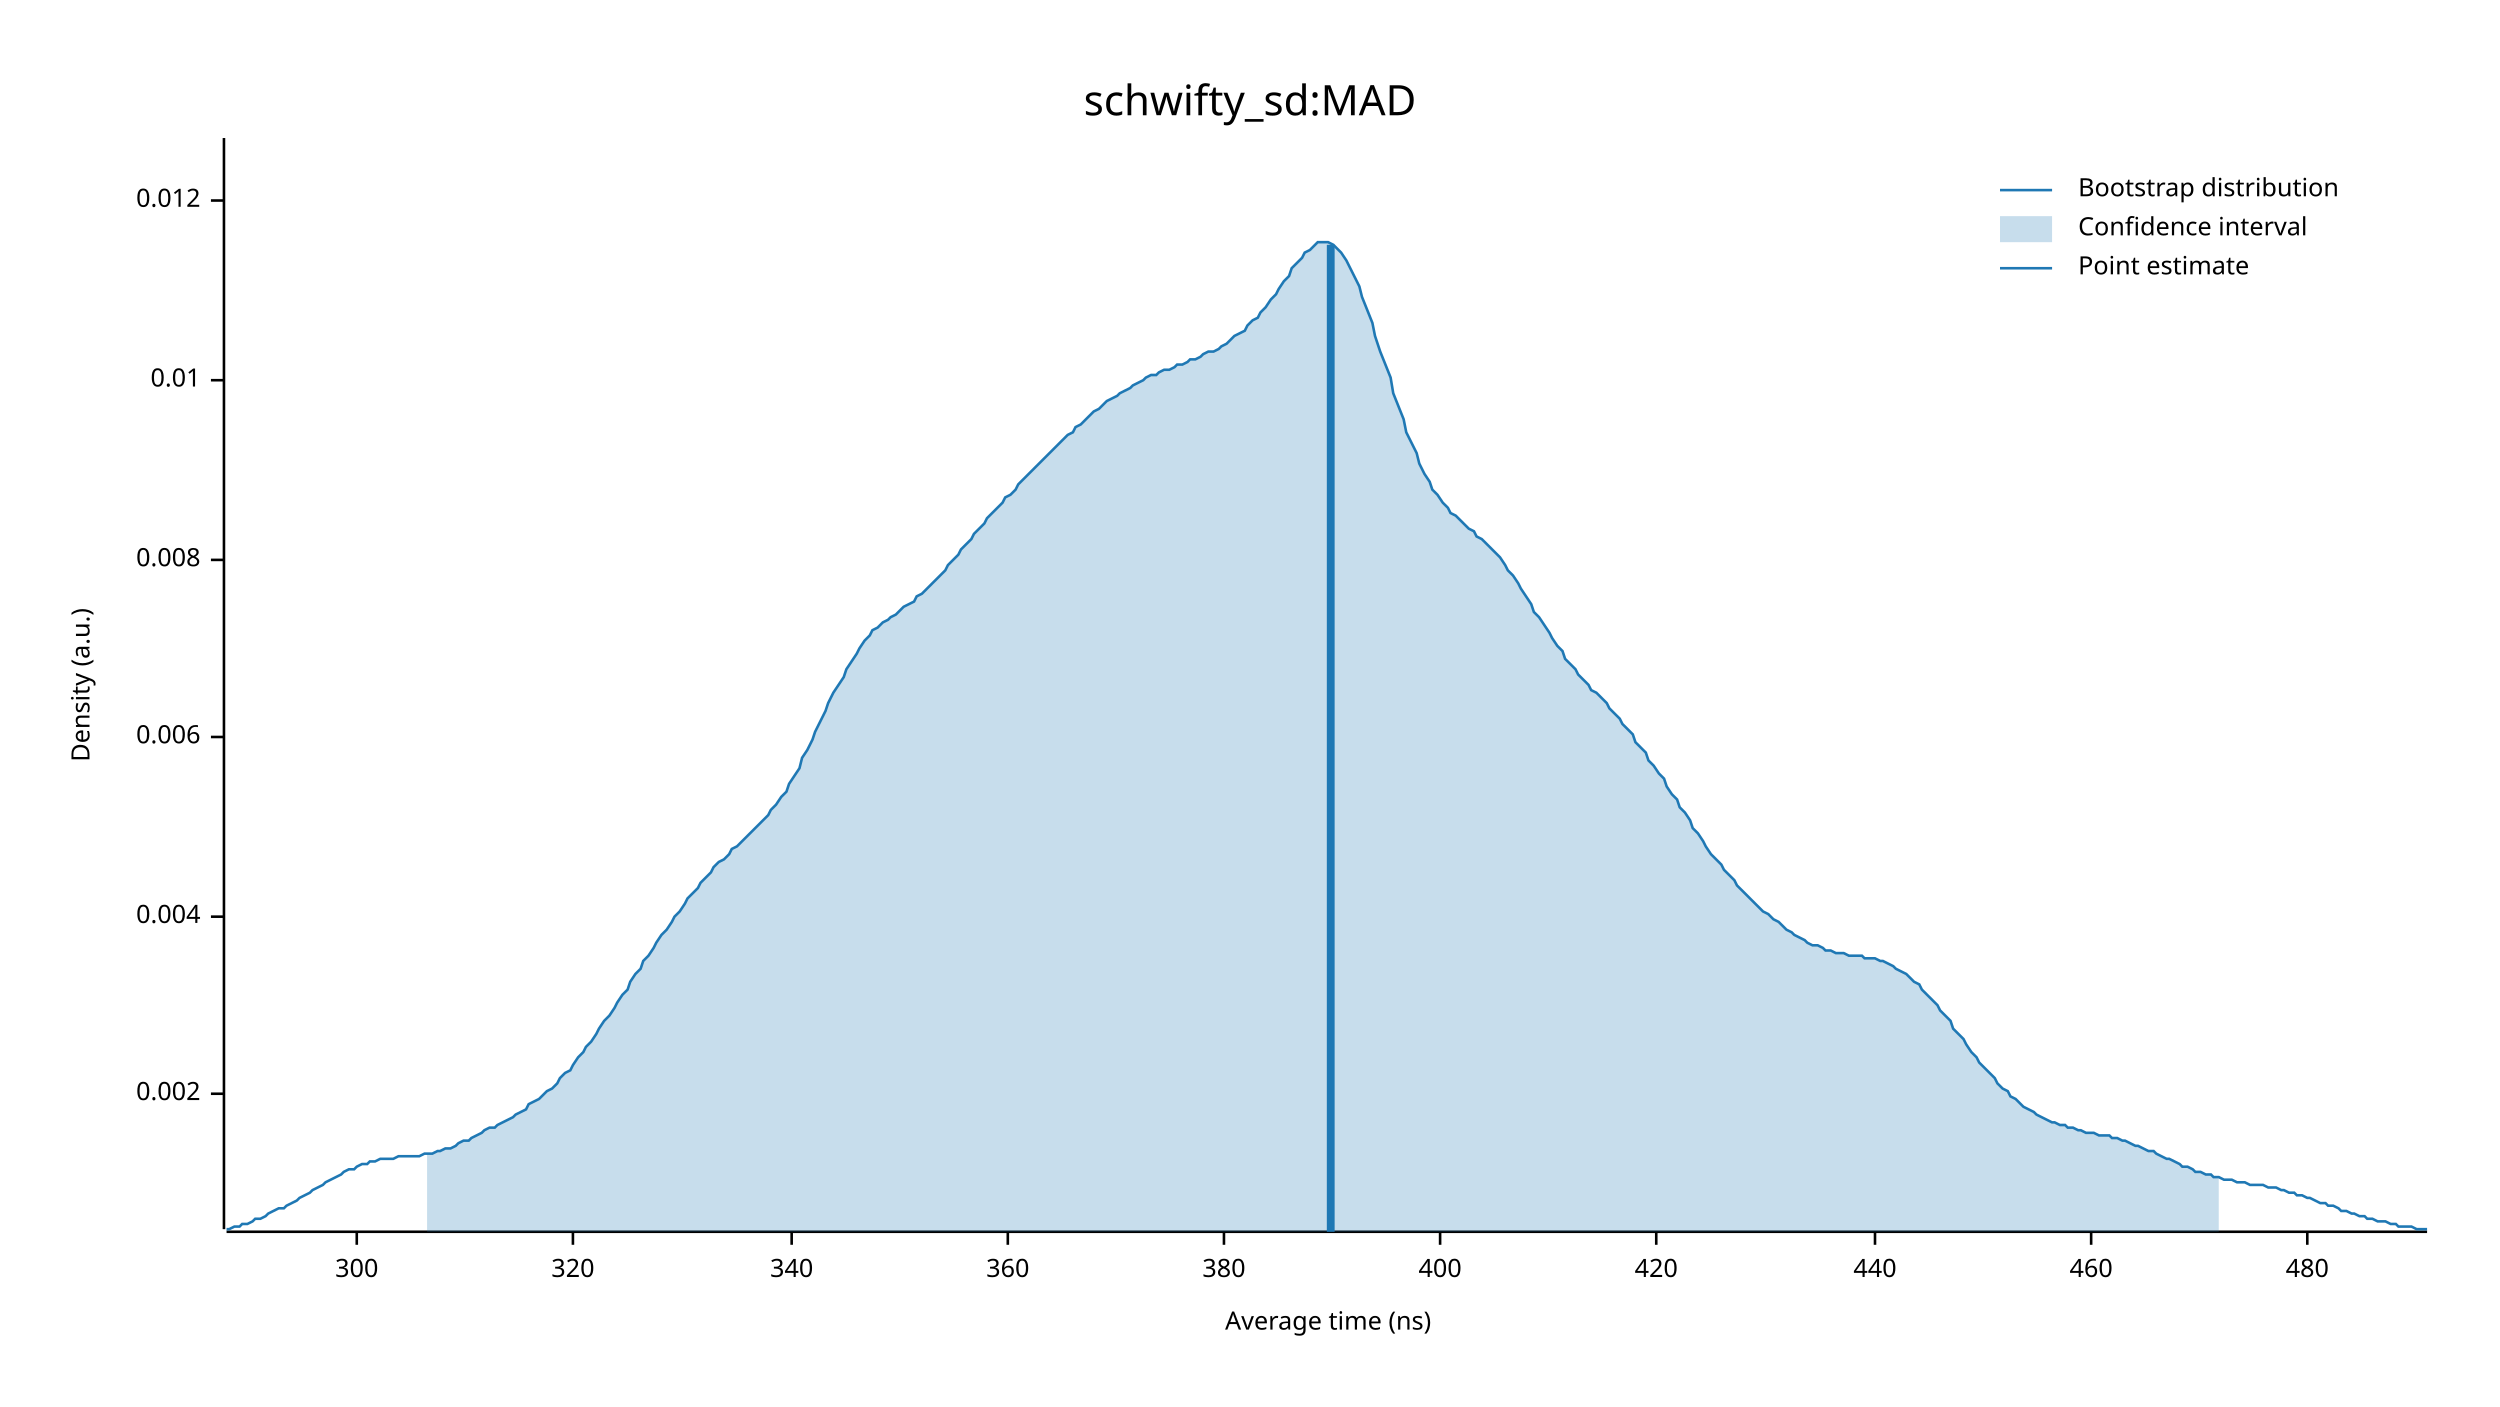
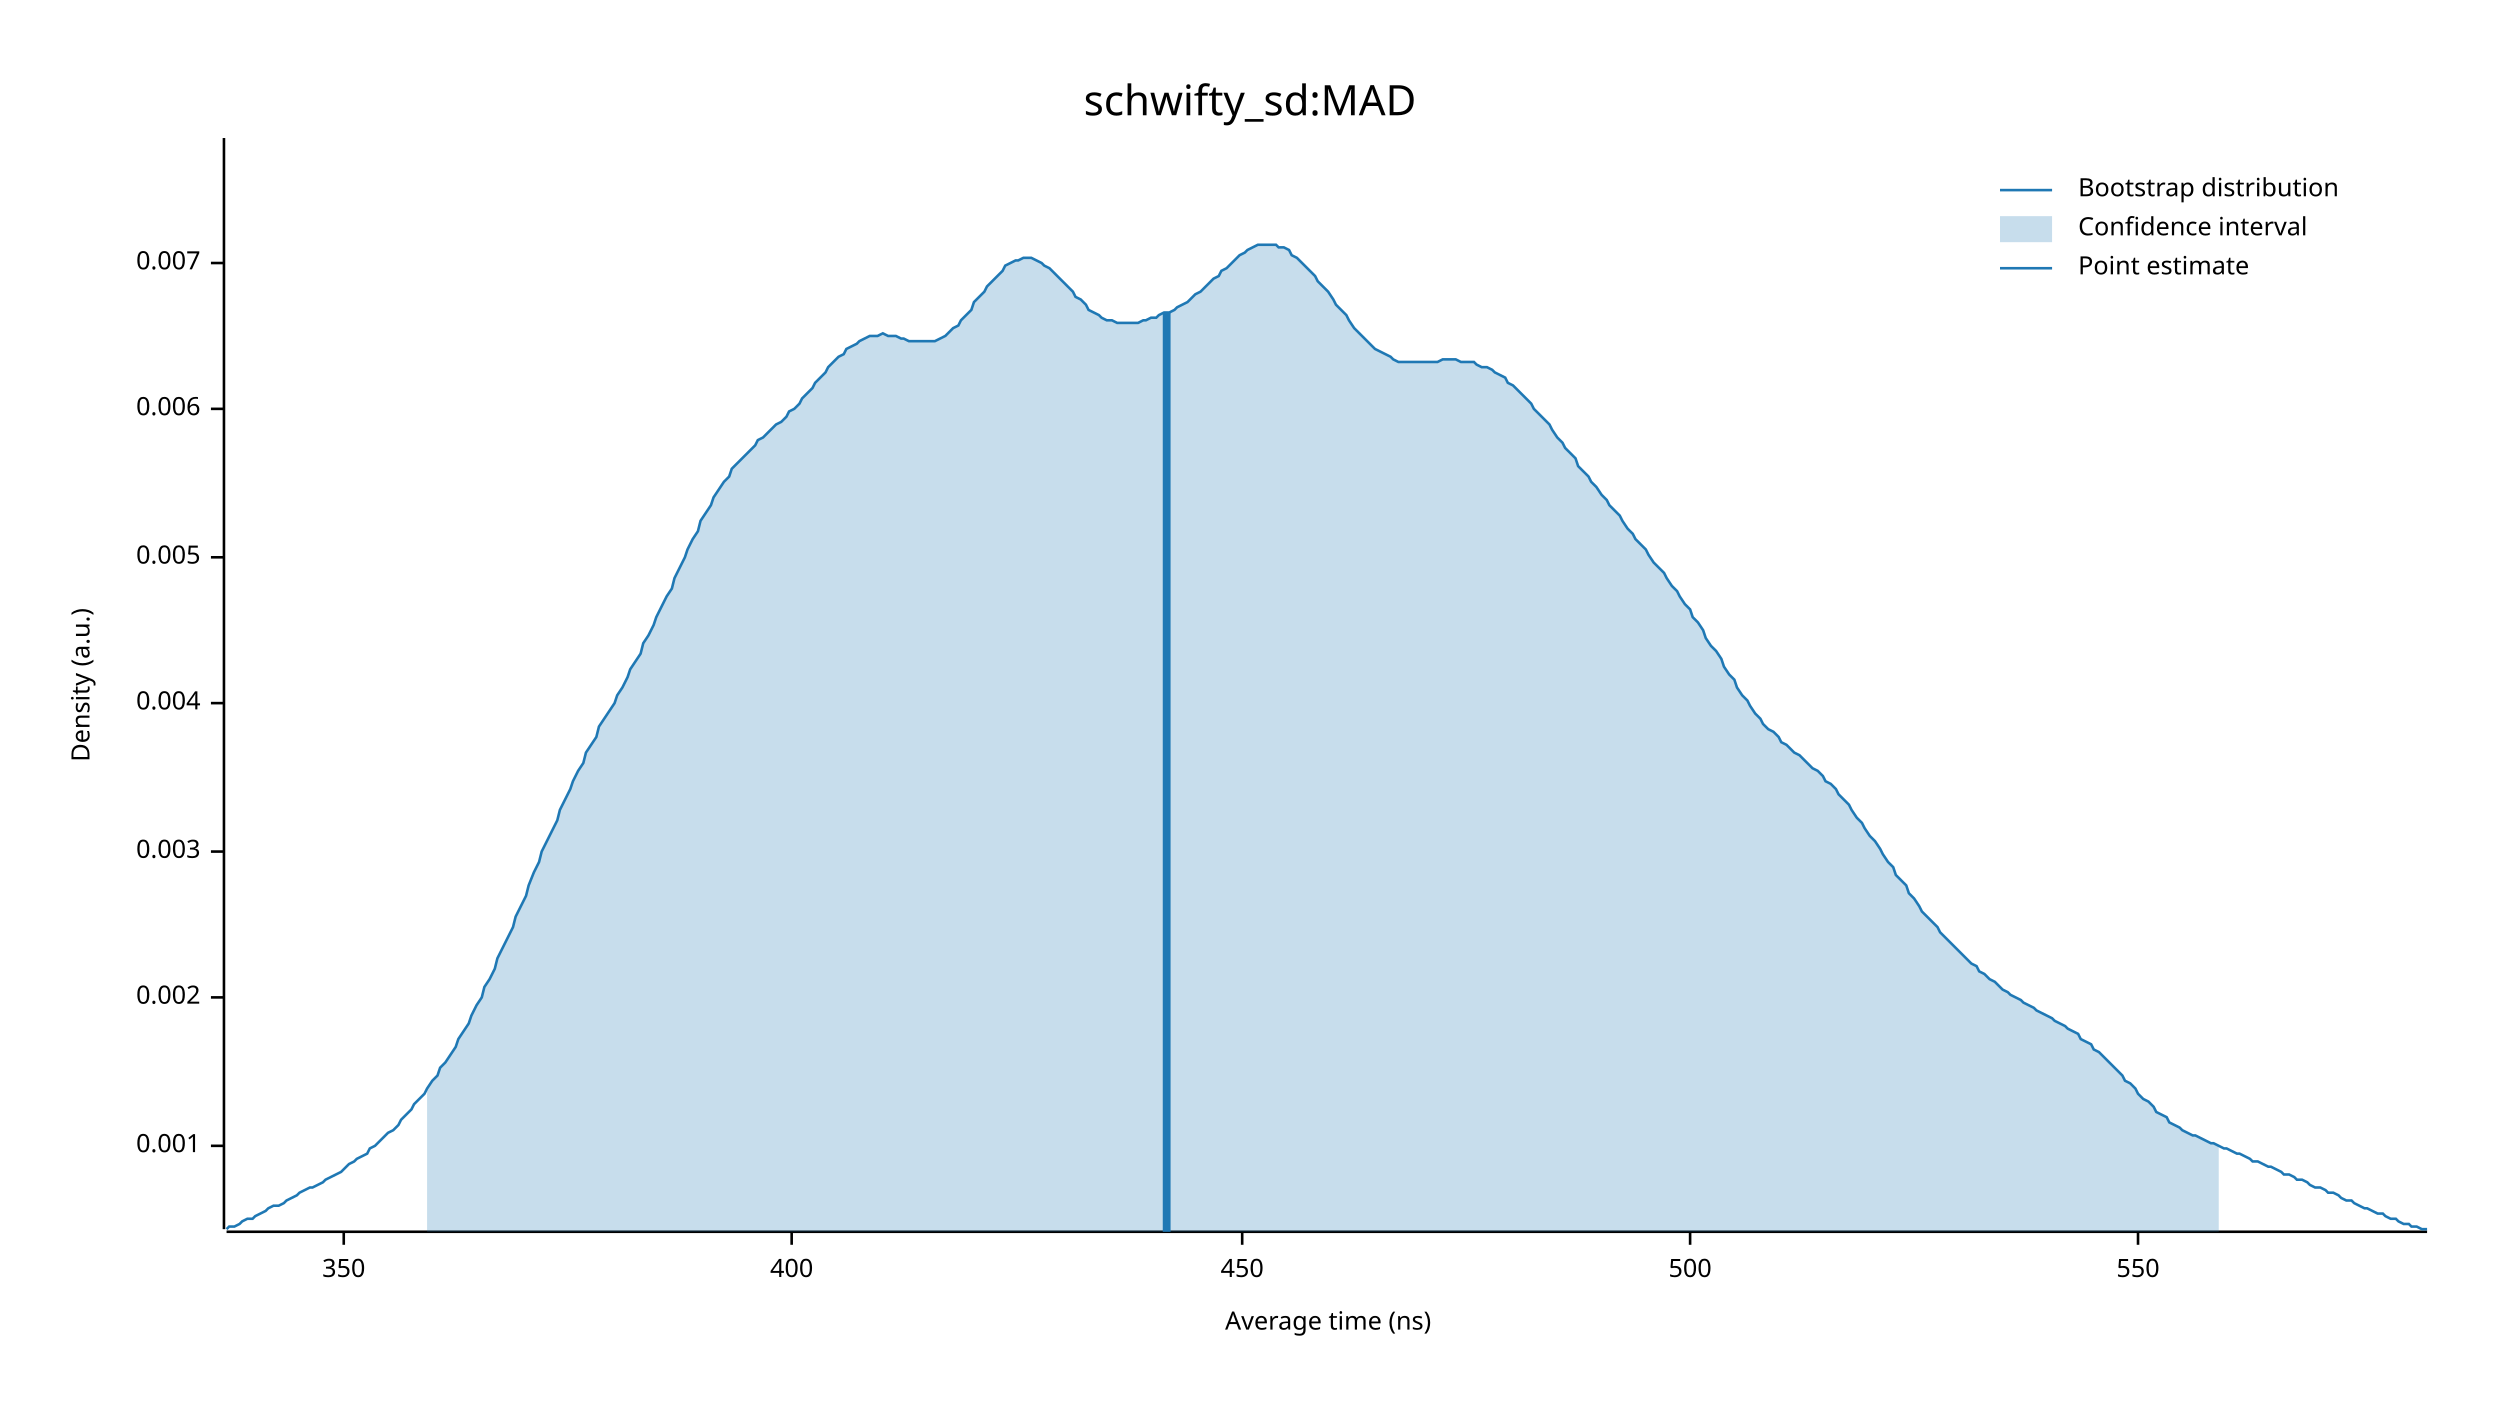
<svg xmlns="http://www.w3.org/2000/svg" width="960" height="540" viewBox="0 0 960 540">
  <text x="480" y="32" dy="0.76em" text-anchor="middle" font-family="sans-serif" font-size="16.129" opacity="1" fill="#000000">
schwifty_sd:MAD
</text>
  <text x="27" y="263" dy="0.76em" text-anchor="middle" font-family="sans-serif" font-size="9.677" opacity="1" fill="#000000" transform="rotate(270, 27, 263)">
Density (a.u.)
</text>
  <text x="510" y="513" dy="-0.5ex" text-anchor="middle" font-family="sans-serif" font-size="9.677" opacity="1" fill="#000000">
Average time (ns)
</text>
  <polyline fill="none" opacity="1" stroke="#000000" stroke-width="1" points="86,53 86,472 " />
-   <text x="77" y="420" dy="0.5ex" text-anchor="end" font-family="sans-serif" font-size="9.677" opacity="1" fill="#000000">
+   <text x="77" y="440" dy="0.5ex" text-anchor="end" font-family="sans-serif" font-size="9.677" opacity="1" fill="#000000">
+ 0.001
+ </text>
+   <polyline fill="none" opacity="1" stroke="#000000" stroke-width="1" points="81,440 86,440 " />
+   <text x="77" y="383" dy="0.5ex" text-anchor="end" font-family="sans-serif" font-size="9.677" opacity="1" fill="#000000">
0.002
</text>
-   <polyline fill="none" opacity="1" stroke="#000000" stroke-width="1" points="81,420 86,420 " />
-   <text x="77" y="352" dy="0.5ex" text-anchor="end" font-family="sans-serif" font-size="9.677" opacity="1" fill="#000000">
+   <polyline fill="none" opacity="1" stroke="#000000" stroke-width="1" points="81,383 86,383 " />
+   <text x="77" y="327" dy="0.5ex" text-anchor="end" font-family="sans-serif" font-size="9.677" opacity="1" fill="#000000">
+ 0.003
+ </text>
+   <polyline fill="none" opacity="1" stroke="#000000" stroke-width="1" points="81,327 86,327 " />
+   <text x="77" y="270" dy="0.5ex" text-anchor="end" font-family="sans-serif" font-size="9.677" opacity="1" fill="#000000">
0.004
</text>
-   <polyline fill="none" opacity="1" stroke="#000000" stroke-width="1" points="81,352 86,352 " />
-   <text x="77" y="283" dy="0.5ex" text-anchor="end" font-family="sans-serif" font-size="9.677" opacity="1" fill="#000000">
+   <polyline fill="none" opacity="1" stroke="#000000" stroke-width="1" points="81,270 86,270 " />
+   <text x="77" y="214" dy="0.5ex" text-anchor="end" font-family="sans-serif" font-size="9.677" opacity="1" fill="#000000">
+ 0.005
+ </text>
+   <polyline fill="none" opacity="1" stroke="#000000" stroke-width="1" points="81,214 86,214 " />
+   <text x="77" y="157" dy="0.5ex" text-anchor="end" font-family="sans-serif" font-size="9.677" opacity="1" fill="#000000">
0.006
</text>
-   <polyline fill="none" opacity="1" stroke="#000000" stroke-width="1" points="81,283 86,283 " />
-   <text x="77" y="215" dy="0.5ex" text-anchor="end" font-family="sans-serif" font-size="9.677" opacity="1" fill="#000000">
- 0.008
+   <polyline fill="none" opacity="1" stroke="#000000" stroke-width="1" points="81,157 86,157 " />
+   <text x="77" y="101" dy="0.5ex" text-anchor="end" font-family="sans-serif" font-size="9.677" opacity="1" fill="#000000">
+ 0.007
</text>
-   <polyline fill="none" opacity="1" stroke="#000000" stroke-width="1" points="81,215 86,215 " />
-   <text x="77" y="146" dy="0.5ex" text-anchor="end" font-family="sans-serif" font-size="9.677" opacity="1" fill="#000000">
- 0.01
+   <polyline fill="none" opacity="1" stroke="#000000" stroke-width="1" points="81,101 86,101 " />
+   <polyline fill="none" opacity="1" stroke="#000000" stroke-width="1" points="87,473 932,473 " />
+   <text x="132" y="483" dy="0.76em" text-anchor="middle" font-family="sans-serif" font-size="9.677" opacity="1" fill="#000000">
+ 350
</text>
-   <polyline fill="none" opacity="1" stroke="#000000" stroke-width="1" points="81,146 86,146 " />
-   <text x="77" y="77" dy="0.5ex" text-anchor="end" font-family="sans-serif" font-size="9.677" opacity="1" fill="#000000">
- 0.012
- </text>
-   <polyline fill="none" opacity="1" stroke="#000000" stroke-width="1" points="81,77 86,77 " />
-   <polyline fill="none" opacity="1" stroke="#000000" stroke-width="1" points="87,473 932,473 " />
-   <text x="137" y="483" dy="0.76em" text-anchor="middle" font-family="sans-serif" font-size="9.677" opacity="1" fill="#000000">
- 300
- </text>
-   <polyline fill="none" opacity="1" stroke="#000000" stroke-width="1" points="137,473 137,478 " />
-   <text x="220" y="483" dy="0.76em" text-anchor="middle" font-family="sans-serif" font-size="9.677" opacity="1" fill="#000000">
- 320
- </text>
-   <polyline fill="none" opacity="1" stroke="#000000" stroke-width="1" points="220,473 220,478 " />
+   <polyline fill="none" opacity="1" stroke="#000000" stroke-width="1" points="132,473 132,478 " />
  <text x="304" y="483" dy="0.76em" text-anchor="middle" font-family="sans-serif" font-size="9.677" opacity="1" fill="#000000">
- 340
+ 400
</text>
  <polyline fill="none" opacity="1" stroke="#000000" stroke-width="1" points="304,473 304,478 " />
-   <text x="387" y="483" dy="0.76em" text-anchor="middle" font-family="sans-serif" font-size="9.677" opacity="1" fill="#000000">
- 360
+   <text x="477" y="483" dy="0.76em" text-anchor="middle" font-family="sans-serif" font-size="9.677" opacity="1" fill="#000000">
+ 450
</text>
-   <polyline fill="none" opacity="1" stroke="#000000" stroke-width="1" points="387,473 387,478 " />
-   <text x="470" y="483" dy="0.76em" text-anchor="middle" font-family="sans-serif" font-size="9.677" opacity="1" fill="#000000">
- 380
+   <polyline fill="none" opacity="1" stroke="#000000" stroke-width="1" points="477,473 477,478 " />
+   <text x="649" y="483" dy="0.76em" text-anchor="middle" font-family="sans-serif" font-size="9.677" opacity="1" fill="#000000">
+ 500
</text>
-   <polyline fill="none" opacity="1" stroke="#000000" stroke-width="1" points="470,473 470,478 " />
-   <text x="553" y="483" dy="0.76em" text-anchor="middle" font-family="sans-serif" font-size="9.677" opacity="1" fill="#000000">
- 400
+   <polyline fill="none" opacity="1" stroke="#000000" stroke-width="1" points="649,473 649,478 " />
+   <text x="821" y="483" dy="0.76em" text-anchor="middle" font-family="sans-serif" font-size="9.677" opacity="1" fill="#000000">
+ 550
</text>
-   <polyline fill="none" opacity="1" stroke="#000000" stroke-width="1" points="553,473 553,478 " />
-   <text x="636" y="483" dy="0.76em" text-anchor="middle" font-family="sans-serif" font-size="9.677" opacity="1" fill="#000000">
- 420
- </text>
-   <polyline fill="none" opacity="1" stroke="#000000" stroke-width="1" points="636,473 636,478 " />
-   <text x="720" y="483" dy="0.76em" text-anchor="middle" font-family="sans-serif" font-size="9.677" opacity="1" fill="#000000">
- 440
- </text>
-   <polyline fill="none" opacity="1" stroke="#000000" stroke-width="1" points="720,473 720,478 " />
-   <text x="803" y="483" dy="0.76em" text-anchor="middle" font-family="sans-serif" font-size="9.677" opacity="1" fill="#000000">
- 460
- </text>
-   <polyline fill="none" opacity="1" stroke="#000000" stroke-width="1" points="803,473 803,478 " />
-   <text x="886" y="483" dy="0.76em" text-anchor="middle" font-family="sans-serif" font-size="9.677" opacity="1" fill="#000000">
- 480
- </text>
-   <polyline fill="none" opacity="1" stroke="#000000" stroke-width="1" points="886,473 886,478 " />
-   <polyline fill="none" opacity="1" stroke="#1F78B4" stroke-width="1" points="87,472 88,472 90,471 92,471 93,470 95,470 97,469 98,468 100,468 102,467 103,466 105,465 107,464 109,464 110,463 112,462 114,461 115,460 117,459 119,458 120,457 122,456 124,455 125,454 127,453 129,452 131,451 132,450 134,449 136,449 137,448 139,447 141,447 142,446 144,446 146,445 147,445 149,445 151,445 153,444 154,444 156,444 158,444 159,444 161,444 163,443 164,443 166,443 168,442 169,442 171,441 173,441 175,440 176,439 178,438 180,438 181,437 183,436 185,435 186,434 188,433 190,433 191,432 193,431 195,430 197,429 198,428 200,427 202,426 203,424 205,423 207,422 208,421 210,419 212,418 214,416 215,414 217,412 219,411 220,409 222,406 224,404 225,402 227,400 229,397 230,395 232,392 234,390 236,387 237,385 239,382 241,380 242,377 244,374 246,372 247,369 249,367 251,364 252,362 254,359 256,357 258,354 259,352 261,350 263,347 264,345 266,343 268,341 269,339 271,337 273,335 274,333 276,331 278,330 280,328 281,326 283,325 285,323 286,322 288,320 290,318 291,317 293,315 295,313 296,311 298,309 300,306 302,304 303,301 305,298 307,295 308,291 310,288 312,284 313,281 315,277 317,273 318,270 320,266 322,263 324,260 325,257 327,254 329,251 330,249 332,246 334,244 335,242 337,241 339,239 341,238 342,237 344,236 346,234 347,233 349,232 351,231 352,229 354,228 356,226 357,225 359,223 361,221 363,219 364,217 366,215 368,213 369,211 371,209 373,207 374,205 376,203 378,201 379,199 381,197 383,195 385,193 386,191 388,190 390,188 391,186 393,184 395,182 396,181 398,179 400,177 401,176 403,174 405,172 407,170 408,169 410,167 412,166 413,164 415,163 417,161 418,160 420,158 422,157 423,156 425,154 427,153 429,152 430,151 432,150 434,149 435,148 437,147 439,146 440,145 442,144 444,144 445,143 447,142 449,142 451,141 452,140 454,140 456,139 457,138 459,138 461,137 462,136 464,135 466,135 468,134 469,133 471,132 473,130 474,129 476,128 478,127 479,125 481,123 483,122 484,120 486,118 488,115 490,113 491,111 493,108 495,106 496,103 498,101 500,99 501,97 503,96 505,94 506,93 508,93 510,93 512,94 513,95 515,97 517,100 518,102 520,106 522,110 523,114 525,119 527,124 528,129 530,135 532,140 534,145 535,151 537,156 539,161 540,166 542,170 544,174 545,178 547,182 549,185 550,188 552,190 554,193 556,195 557,197 559,198 561,200 562,201 564,203 566,204 567,206 569,207 571,209 573,211 574,212 576,214 578,217 579,219 581,221 583,224 584,226 586,229 588,232 589,235 591,237 593,240 595,243 596,245 598,248 600,250 601,253 603,255 605,257 606,259 608,261 610,263 611,265 613,266 615,268 617,270 618,272 620,274 622,276 623,278 625,280 627,282 628,285 630,287 632,289 633,292 635,294 637,297 639,299 640,302 642,305 644,307 645,310 647,312 649,315 650,318 652,320 654,323 655,325 657,328 659,330 661,332 662,334 664,336 666,338 667,340 669,342 671,344 672,345 674,347 676,349 677,350 679,351 681,353 683,354 684,355 686,357 688,358 689,359 691,360 693,361 694,362 696,363 698,363 700,364 701,365 703,365 705,366 706,366 708,366 710,367 711,367 713,367 715,367 716,368 718,368 720,368 722,369 723,369 725,370 727,371 728,372 730,373 732,374 733,375 735,377 737,378 738,380 740,382 742,384 744,386 745,388 747,390 749,392 750,395 752,397 754,399 755,401 757,404 759,406 760,408 762,410 764,412 766,414 767,416 769,418 771,419 772,421 774,422 776,424 777,425 779,426 781,427 782,428 784,429 786,430 788,431 789,431 791,432 793,432 794,433 796,433 798,434 799,434 801,435 803,435 804,435 806,436 808,436 810,436 811,437 813,437 815,438 816,438 818,439 820,440 821,440 823,441 825,442 827,442 828,443 830,444 832,445 833,445 835,446 837,447 838,448 840,448 842,449 843,450 845,450 847,451 849,451 850,452 852,452 854,453 855,453 857,453 859,454 860,454 862,454 864,455 865,455 867,455 869,455 871,456 872,456 874,456 876,457 877,457 879,458 881,458 882,459 884,459 886,460 887,460 889,461 891,462 893,462 894,463 896,463 898,464 899,465 901,465 903,466 904,466 906,467 908,467 909,468 911,468 913,469 915,469 916,469 918,470 920,470 921,471 923,471 925,471 926,471 928,472 930,472 932,472 " />
-   <polygon opacity="0.25" fill="#1F78B4" points="164,443 166,443 168,442 169,442 171,441 173,441 175,440 176,439 178,438 180,438 181,437 183,436 185,435 186,434 188,433 190,433 191,432 193,431 195,430 197,429 198,428 200,427 202,426 203,424 205,423 207,422 208,421 210,419 212,418 214,416 215,414 217,412 219,411 220,409 222,406 224,404 225,402 227,400 229,397 230,395 232,392 234,390 236,387 237,385 239,382 241,380 242,377 244,374 246,372 247,369 249,367 251,364 252,362 254,359 256,357 258,354 259,352 261,350 263,347 264,345 266,343 268,341 269,339 271,337 273,335 274,333 276,331 278,330 280,328 281,326 283,325 285,323 286,322 288,320 290,318 291,317 293,315 295,313 296,311 298,309 300,306 302,304 303,301 305,298 307,295 308,291 310,288 312,284 313,281 315,277 317,273 318,270 320,266 322,263 324,260 325,257 327,254 329,251 330,249 332,246 334,244 335,242 337,241 339,239 341,238 342,237 344,236 346,234 347,233 349,232 351,231 352,229 354,228 356,226 357,225 359,223 361,221 363,219 364,217 366,215 368,213 369,211 371,209 373,207 374,205 376,203 378,201 379,199 381,197 383,195 385,193 386,191 388,190 390,188 391,186 393,184 395,182 396,181 398,179 400,177 401,176 403,174 405,172 407,170 408,169 410,167 412,166 413,164 415,163 417,161 418,160 420,158 422,157 423,156 425,154 427,153 429,152 430,151 432,150 434,149 435,148 437,147 439,146 440,145 442,144 444,144 445,143 447,142 449,142 451,141 452,140 454,140 456,139 457,138 459,138 461,137 462,136 464,135 466,135 468,134 469,133 471,132 473,130 474,129 476,128 478,127 479,125 481,123 483,122 484,120 486,118 488,115 490,113 491,111 493,108 495,106 496,103 498,101 500,99 501,97 503,96 505,94 506,93 508,93 510,93 512,94 513,95 515,97 517,100 518,102 520,106 522,110 523,114 525,119 527,124 528,129 530,135 532,140 534,145 535,151 537,156 539,161 540,166 542,170 544,174 545,178 547,182 549,185 550,188 552,190 554,193 556,195 557,197 559,198 561,200 562,201 564,203 566,204 567,206 569,207 571,209 573,211 574,212 576,214 578,217 579,219 581,221 583,224 584,226 586,229 588,232 589,235 591,237 593,240 595,243 596,245 598,248 600,250 601,253 603,255 605,257 606,259 608,261 610,263 611,265 613,266 615,268 617,270 618,272 620,274 622,276 623,278 625,280 627,282 628,285 630,287 632,289 633,292 635,294 637,297 639,299 640,302 642,305 644,307 645,310 647,312 649,315 650,318 652,320 654,323 655,325 657,328 659,330 661,332 662,334 664,336 666,338 667,340 669,342 671,344 672,345 674,347 676,349 677,350 679,351 681,353 683,354 684,355 686,357 688,358 689,359 691,360 693,361 694,362 696,363 698,363 700,364 701,365 703,365 705,366 706,366 708,366 710,367 711,367 713,367 715,367 716,368 718,368 720,368 722,369 723,369 725,370 727,371 728,372 730,373 732,374 733,375 735,377 737,378 738,380 740,382 742,384 744,386 745,388 747,390 749,392 750,395 752,397 754,399 755,401 757,404 759,406 760,408 762,410 764,412 766,414 767,416 769,418 771,419 772,421 774,422 776,424 777,425 779,426 781,427 782,428 784,429 786,430 788,431 789,431 791,432 793,432 794,433 796,433 798,434 799,434 801,435 803,435 804,435 806,436 808,436 810,436 811,437 813,437 815,438 816,438 818,439 820,440 821,440 823,441 825,442 827,442 828,443 830,444 832,445 833,445 835,446 837,447 838,448 840,448 842,449 843,450 845,450 847,451 849,451 850,452 852,452 852,473 164,473 " />
-   <polyline fill="none" opacity="1" stroke="#1F78B4" stroke-width="3" points="511,473 511,94 " />
+   <polyline fill="none" opacity="1" stroke="#000000" stroke-width="1" points="821,473 821,478 " />
+   <polyline fill="none" opacity="1" stroke="#1F78B4" stroke-width="1" points="87,472 88,471 90,471 92,470 93,469 95,468 97,468 98,467 100,466 102,465 103,464 105,463 107,463 109,462 110,461 112,460 114,459 115,458 117,457 119,456 120,456 122,455 124,454 125,453 127,452 129,451 131,450 132,449 134,447 136,446 137,445 139,444 141,443 142,441 144,440 146,438 147,437 149,435 151,434 153,432 154,430 156,428 158,426 159,424 161,422 163,420 164,418 166,415 168,413 169,410 171,408 173,405 175,402 176,399 178,396 180,393 181,390 183,386 185,383 186,379 188,376 190,372 191,368 193,364 195,360 197,356 198,352 200,348 202,344 203,340 205,335 207,331 208,327 210,323 212,319 214,315 215,311 217,307 219,303 220,300 222,296 224,293 225,289 227,286 229,283 230,279 232,276 234,273 236,270 237,267 239,264 241,260 242,257 244,254 246,251 247,247 249,244 251,240 252,237 254,233 256,229 258,226 259,222 261,218 263,214 264,211 266,207 268,204 269,200 271,197 273,194 274,191 276,188 278,185 280,183 281,180 283,178 285,176 286,175 288,173 290,171 291,169 293,168 295,166 296,165 298,163 300,162 302,160 303,158 305,157 307,155 308,153 310,151 312,149 313,147 315,145 317,143 318,141 320,139 322,137 324,136 325,134 327,133 329,132 330,131 332,130 334,129 335,129 337,129 339,128 341,129 342,129 344,129 346,130 347,130 349,131 351,131 352,131 354,131 356,131 357,131 359,131 361,130 363,129 364,128 366,126 368,125 369,123 371,121 373,119 374,116 376,114 378,112 379,110 381,108 383,106 385,104 386,102 388,101 390,100 391,100 393,99 395,99 396,99 398,100 400,101 401,102 403,103 405,105 407,107 408,108 410,110 412,112 413,114 415,115 417,117 418,119 420,120 422,121 423,122 425,123 427,123 429,124 430,124 432,124 434,124 435,124 437,124 439,123 440,123 442,122 444,122 445,121 447,120 449,120 451,119 452,118 454,117 456,116 457,115 459,113 461,112 462,111 464,109 466,107 468,106 469,104 471,103 473,101 474,100 476,98 478,97 479,96 481,95 483,94 484,94 486,94 488,94 490,94 491,95 493,95 495,96 496,98 498,99 500,101 501,102 503,104 505,106 506,108 508,110 510,112 512,115 513,117 515,119 517,121 518,123 520,126 522,128 523,129 525,131 527,133 528,134 530,135 532,136 534,137 535,138 537,139 539,139 540,139 542,139 544,139 545,139 547,139 549,139 550,139 552,139 554,138 556,138 557,138 559,138 561,139 562,139 564,139 566,139 567,140 569,141 571,141 573,142 574,143 576,144 578,145 579,147 581,148 583,150 584,151 586,153 588,155 589,157 591,159 593,161 595,163 596,165 598,168 600,170 601,172 603,174 605,176 606,179 608,181 610,183 611,185 613,187 615,190 617,192 618,194 620,196 622,198 623,200 625,203 627,205 628,207 630,209 632,211 633,213 635,216 637,218 639,220 640,222 642,225 644,227 645,229 647,232 649,234 650,237 652,239 654,242 655,245 657,248 659,250 661,253 662,256 664,259 666,261 667,264 669,267 671,269 672,271 674,274 676,276 677,278 679,280 681,281 683,283 684,285 686,286 688,288 689,289 691,290 693,292 694,293 696,295 698,296 700,298 701,300 703,301 705,303 706,305 708,307 710,309 711,311 713,314 715,316 716,318 718,321 720,323 722,326 723,328 725,331 727,333 728,336 730,338 732,340 733,343 735,345 737,348 738,350 740,352 742,354 744,356 745,358 747,360 749,362 750,363 752,365 754,367 755,368 757,370 759,371 760,373 762,374 764,376 766,377 767,378 769,380 771,381 772,382 774,383 776,384 777,385 779,386 781,387 782,388 784,389 786,390 788,391 789,392 791,393 793,394 794,395 796,396 798,397 799,399 801,400 803,401 804,403 806,404 808,406 810,408 811,409 813,411 815,413 816,415 818,416 820,418 821,420 823,422 825,423 827,425 828,427 830,428 832,429 833,431 835,432 837,433 838,434 840,435 842,436 843,436 845,437 847,438 849,439 850,439 852,440 854,441 855,441 857,442 859,443 860,443 862,444 864,445 865,446 867,446 869,447 871,448 872,448 874,449 876,450 877,451 879,451 881,452 882,453 884,453 886,454 887,455 889,456 891,456 893,457 894,458 896,458 898,459 899,460 901,461 903,461 904,462 906,463 908,464 909,464 911,465 913,466 915,466 916,467 918,468 920,468 921,469 923,470 925,470 926,471 928,471 930,472 932,472 " />
+   <polygon opacity="0.25" fill="#1F78B4" points="164,418 166,415 168,413 169,410 171,408 173,405 175,402 176,399 178,396 180,393 181,390 183,386 185,383 186,379 188,376 190,372 191,368 193,364 195,360 197,356 198,352 200,348 202,344 203,340 205,335 207,331 208,327 210,323 212,319 214,315 215,311 217,307 219,303 220,300 222,296 224,293 225,289 227,286 229,283 230,279 232,276 234,273 236,270 237,267 239,264 241,260 242,257 244,254 246,251 247,247 249,244 251,240 252,237 254,233 256,229 258,226 259,222 261,218 263,214 264,211 266,207 268,204 269,200 271,197 273,194 274,191 276,188 278,185 280,183 281,180 283,178 285,176 286,175 288,173 290,171 291,169 293,168 295,166 296,165 298,163 300,162 302,160 303,158 305,157 307,155 308,153 310,151 312,149 313,147 315,145 317,143 318,141 320,139 322,137 324,136 325,134 327,133 329,132 330,131 332,130 334,129 335,129 337,129 339,128 341,129 342,129 344,129 346,130 347,130 349,131 351,131 352,131 354,131 356,131 357,131 359,131 361,130 363,129 364,128 366,126 368,125 369,123 371,121 373,119 374,116 376,114 378,112 379,110 381,108 383,106 385,104 386,102 388,101 390,100 391,100 393,99 395,99 396,99 398,100 400,101 401,102 403,103 405,105 407,107 408,108 410,110 412,112 413,114 415,115 417,117 418,119 420,120 422,121 423,122 425,123 427,123 429,124 430,124 432,124 434,124 435,124 437,124 439,123 440,123 442,122 444,122 445,121 447,120 449,120 451,119 452,118 454,117 456,116 457,115 459,113 461,112 462,111 464,109 466,107 468,106 469,104 471,103 473,101 474,100 476,98 478,97 479,96 481,95 483,94 484,94 486,94 488,94 490,94 491,95 493,95 495,96 496,98 498,99 500,101 501,102 503,104 505,106 506,108 508,110 510,112 512,115 513,117 515,119 517,121 518,123 520,126 522,128 523,129 525,131 527,133 528,134 530,135 532,136 534,137 535,138 537,139 539,139 540,139 542,139 544,139 545,139 547,139 549,139 550,139 552,139 554,138 556,138 557,138 559,138 561,139 562,139 564,139 566,139 567,140 569,141 571,141 573,142 574,143 576,144 578,145 579,147 581,148 583,150 584,151 586,153 588,155 589,157 591,159 593,161 595,163 596,165 598,168 600,170 601,172 603,174 605,176 606,179 608,181 610,183 611,185 613,187 615,190 617,192 618,194 620,196 622,198 623,200 625,203 627,205 628,207 630,209 632,211 633,213 635,216 637,218 639,220 640,222 642,225 644,227 645,229 647,232 649,234 650,237 652,239 654,242 655,245 657,248 659,250 661,253 662,256 664,259 666,261 667,264 669,267 671,269 672,271 674,274 676,276 677,278 679,280 681,281 683,283 684,285 686,286 688,288 689,289 691,290 693,292 694,293 696,295 698,296 700,298 701,300 703,301 705,303 706,305 708,307 710,309 711,311 713,314 715,316 716,318 718,321 720,323 722,326 723,328 725,331 727,333 728,336 730,338 732,340 733,343 735,345 737,348 738,350 740,352 742,354 744,356 745,358 747,360 749,362 750,363 752,365 754,367 755,368 757,370 759,371 760,373 762,374 764,376 766,377 767,378 769,380 771,381 772,382 774,383 776,384 777,385 779,386 781,387 782,388 784,389 786,390 788,391 789,392 791,393 793,394 794,395 796,396 798,397 799,399 801,400 803,401 804,403 806,404 808,406 810,408 811,409 813,411 815,413 816,415 818,416 820,418 821,420 823,422 825,423 827,425 828,427 830,428 832,429 833,431 835,432 837,433 838,434 840,435 842,436 843,436 845,437 847,438 849,439 850,439 852,440 852,473 164,473 " />
+   <polyline fill="none" opacity="1" stroke="#1F78B4" stroke-width="3" points="448,473 448,120 " />
  <text x="798" y="68" dy="0.76em" text-anchor="start" font-family="sans-serif" font-size="9.677" opacity="1" fill="#000000">
Bootstrap distribution
</text>
  <text x="798" y="83" dy="0.76em" text-anchor="start" font-family="sans-serif" font-size="9.677" opacity="1" fill="#000000">
Confidence interval
</text>
  <text x="798" y="98" dy="0.76em" text-anchor="start" font-family="sans-serif" font-size="9.677" opacity="1" fill="#000000">
Point estimate
</text>
  <polyline fill="none" opacity="1" stroke="#1F78B4" stroke-width="1" points="768,73 788,73 " />
  <rect x="768" y="83" width="20" height="10" opacity="0.25" fill="#1F78B4" stroke="none" />
  <polyline fill="none" opacity="1" stroke="#1F78B4" stroke-width="1" points="768,103 788,103 " />
</svg>
